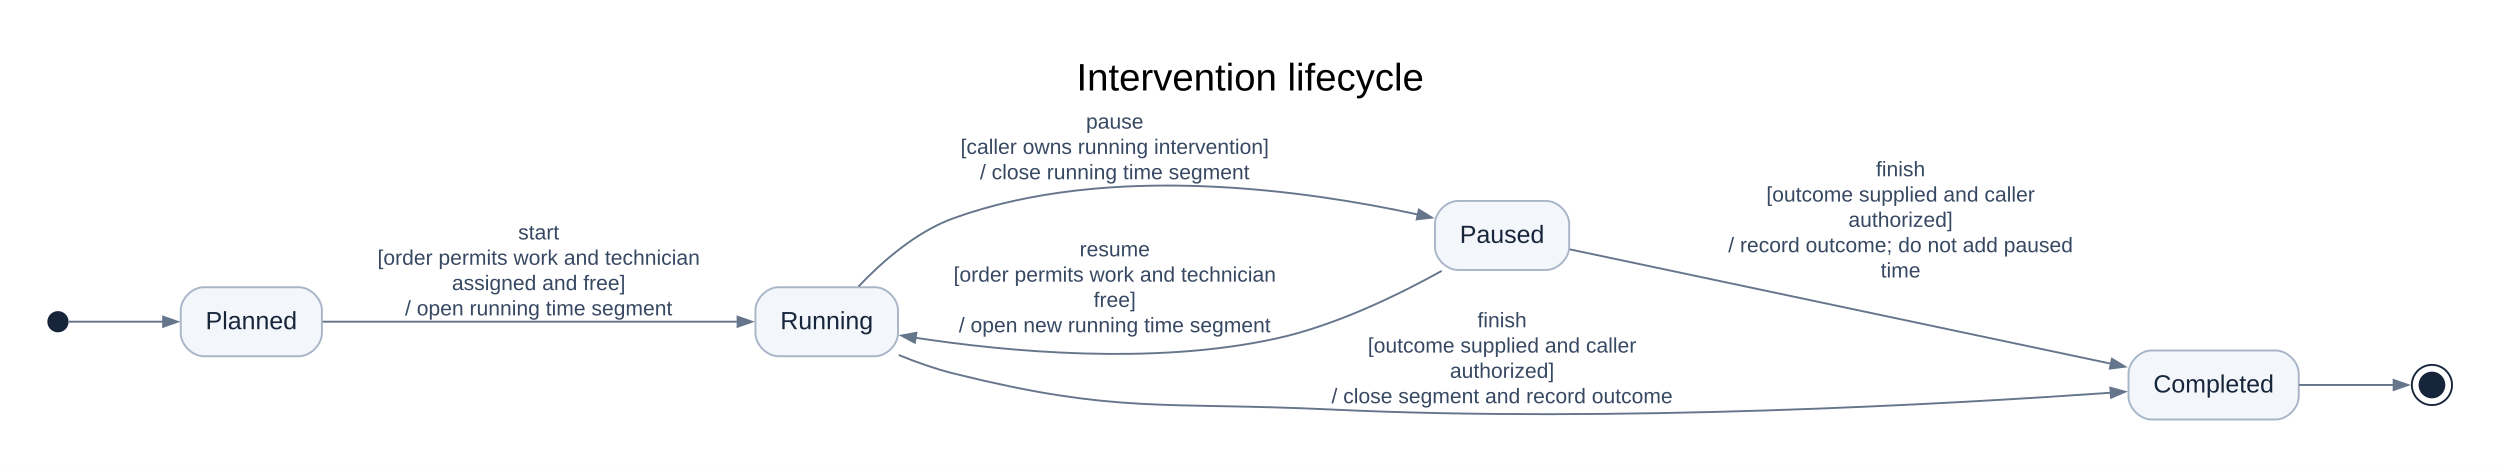
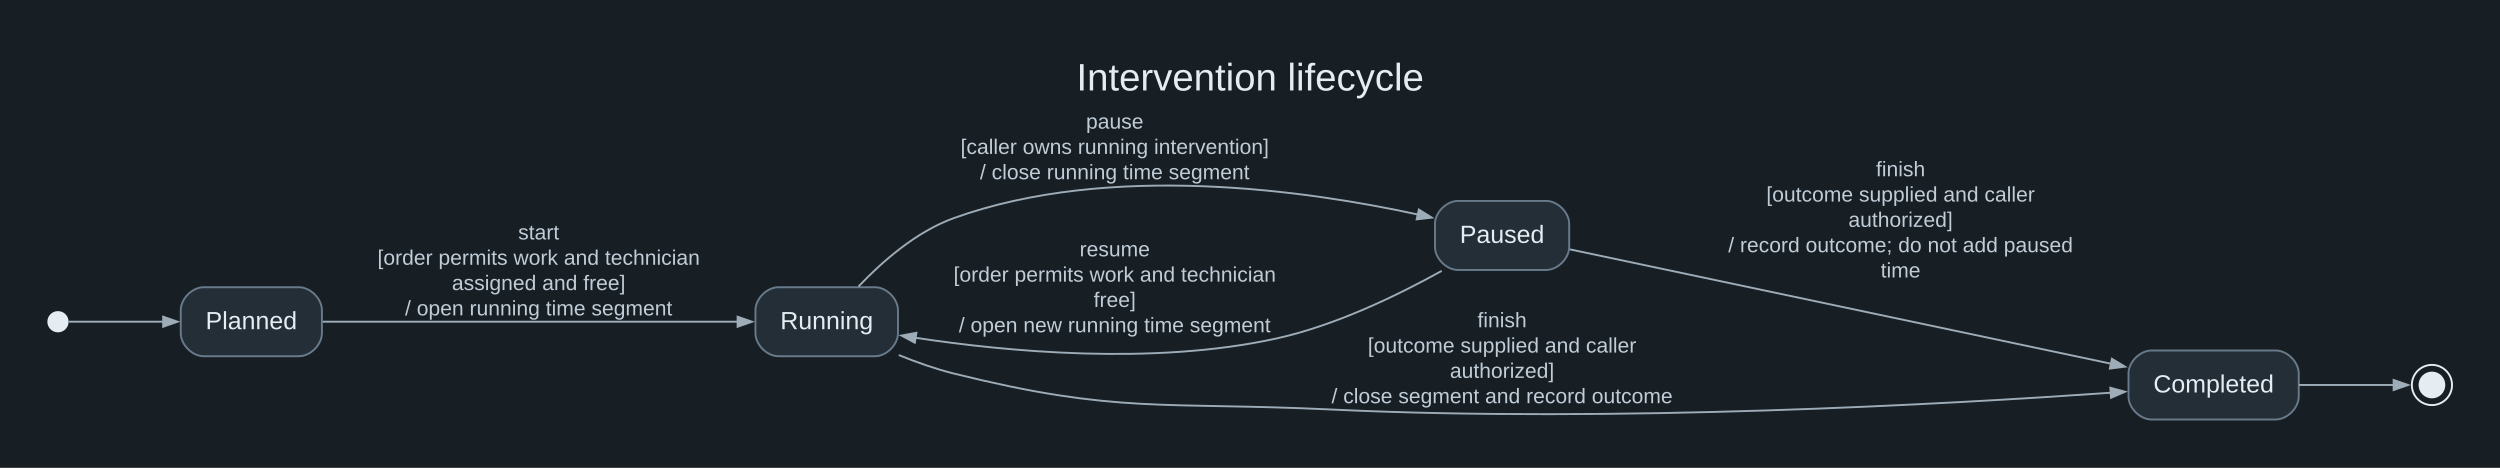
<svg xmlns="http://www.w3.org/2000/svg" width="1304pt" height="244pt" viewBox="0.00 0.00 1304.00 244.00">
  <g id="graph0" class="graph" transform="scale(1 1) rotate(0) translate(25.2 218.81)">
-     <polygon fill="#ffffff" stroke="none" points="-25.2,25.2 -25.2,-218.81 1278.98,-218.81 1278.98,25.2 -25.2,25.2" />
-     <text xml:space="preserve" text-anchor="middle" x="626.89" y="-171.61" font-family="Arial" font-size="20.00">Intervention lifecycle</text>
+     <polygon fill="#171e24" stroke="none" points="-25.2,25.2 -25.2,-218.81 1278.98,-218.81 1278.98,25.2 -25.2,25.2" />
+     <text xml:space="preserve" text-anchor="middle" x="626.89" y="-171.61" font-family="Arial" font-size="20.00" fill="#e5edf3">Intervention lifecycle</text>
    <g id="node1" class="node">
-       <ellipse fill="#17253b" stroke="#17253b" cx="5.04" cy="-51" rx="5.04" ry="5.04" />
+       <ellipse fill="#e5edf3" stroke="#e5edf3" cx="5.04" cy="-51" rx="5.04" ry="5.04" />
    </g>
    <g id="node2" class="node">
-       <path fill="#f3f6fa" stroke="#a8b5c7" d="M130.71,-69C130.71,-69 81.08,-69 81.08,-69 75.08,-69 69.08,-63 69.08,-57 69.08,-57 69.08,-45 69.08,-45 69.08,-39 75.08,-33 81.08,-33 81.08,-33 130.71,-33 130.71,-33 136.71,-33 142.71,-39 142.71,-45 142.71,-45 142.71,-57 142.71,-57 142.71,-63 136.71,-69 130.71,-69" />
-       <text xml:space="preserve" text-anchor="middle" x="105.89" y="-47.1" font-family="Arial" font-size="13.00" fill="#17253b">Planned</text>
+       <path fill="#232e37" stroke="#697b8b" d="M130.71,-69C130.71,-69 81.08,-69 81.08,-69 75.08,-69 69.08,-63 69.08,-57 69.08,-57 69.08,-45 69.08,-45 69.08,-39 75.08,-33 81.08,-33 81.08,-33 130.71,-33 130.71,-33 136.71,-33 142.71,-39 142.71,-45 142.71,-45 142.71,-57 142.71,-57 142.71,-63 136.71,-69 130.71,-69" />
+       <text xml:space="preserve" text-anchor="middle" x="105.89" y="-47.1" font-family="Arial" font-size="13.00" fill="#e5edf3">Planned</text>
    </g>
    <g id="edge1" class="edge">
-       <path fill="none" stroke="#65758c" d="M10.54,-51C19.45,-51 40.18,-51 59.94,-51" />
-       <polygon fill="#65758c" stroke="#65758c" points="59.9,-53.63 67.4,-51 59.9,-48.38 59.9,-53.63" />
+       <path fill="none" stroke="#9eacb7" d="M10.54,-51C19.45,-51 40.18,-51 59.94,-51" />
+       <polygon fill="#9eacb7" stroke="#9eacb7" points="59.9,-53.63 67.4,-51 59.9,-48.38 59.9,-53.63" />
    </g>
    <g id="node3" class="node">
-       <path fill="#f3f6fa" stroke="#a8b5c7" d="M431.19,-69C431.19,-69 380.84,-69 380.84,-69 374.84,-69 368.84,-63 368.84,-57 368.84,-57 368.84,-45 368.84,-45 368.84,-39 374.84,-33 380.84,-33 380.84,-33 431.19,-33 431.19,-33 437.19,-33 443.19,-39 443.19,-45 443.19,-45 443.19,-57 443.19,-57 443.19,-63 437.19,-69 431.19,-69" />
-       <text xml:space="preserve" text-anchor="middle" x="406.01" y="-47.1" font-family="Arial" font-size="13.00" fill="#17253b">Running</text>
+       <path fill="#232e37" stroke="#697b8b" d="M431.19,-69C431.19,-69 380.84,-69 380.84,-69 374.84,-69 368.84,-63 368.84,-57 368.84,-57 368.84,-45 368.84,-45 368.84,-39 374.84,-33 380.84,-33 380.84,-33 431.19,-33 431.19,-33 437.19,-33 443.19,-39 443.19,-45 443.19,-45 443.19,-57 443.19,-57 443.19,-63 437.19,-69 431.19,-69" />
+       <text xml:space="preserve" text-anchor="middle" x="406.01" y="-47.1" font-family="Arial" font-size="13.00" fill="#e5edf3">Running</text>
    </g>
    <g id="edge2" class="edge">
-       <path fill="none" stroke="#65758c" d="M143.15,-51C197.62,-51 300.46,-51 359.77,-51" />
-       <polygon fill="#65758c" stroke="#65758c" points="359.53,-53.63 367.03,-51 359.53,-48.38 359.53,-53.63" />
-       <text xml:space="preserve" text-anchor="middle" x="255.77" y="-93.9" font-family="Arial" font-size="11.00" fill="#374862">start</text>
-       <text xml:space="preserve" text-anchor="middle" x="255.77" y="-80.7" font-family="Arial" font-size="11.00" fill="#374862">[order permits work and technician</text>
-       <text xml:space="preserve" text-anchor="middle" x="255.77" y="-67.5" font-family="Arial" font-size="11.00" fill="#374862">assigned and free]</text>
-       <text xml:space="preserve" text-anchor="middle" x="255.77" y="-54.3" font-family="Arial" font-size="11.00" fill="#374862">/ open running time segment</text>
+       <path fill="none" stroke="#9eacb7" d="M143.15,-51C197.62,-51 300.46,-51 359.77,-51" />
+       <polygon fill="#9eacb7" stroke="#9eacb7" points="359.53,-53.63 367.03,-51 359.53,-48.38 359.53,-53.63" />
+       <text xml:space="preserve" text-anchor="middle" x="255.77" y="-93.9" font-family="Arial" font-size="11.00" fill="#c0ccd6">start</text>
+       <text xml:space="preserve" text-anchor="middle" x="255.77" y="-80.7" font-family="Arial" font-size="11.00" fill="#c0ccd6">[order permits work and technician</text>
+       <text xml:space="preserve" text-anchor="middle" x="255.77" y="-67.5" font-family="Arial" font-size="11.00" fill="#c0ccd6">assigned and free]</text>
+       <text xml:space="preserve" text-anchor="middle" x="255.77" y="-54.3" font-family="Arial" font-size="11.00" fill="#c0ccd6">/ open running time segment</text>
    </g>
    <g id="node4" class="node">
-       <path fill="#f3f6fa" stroke="#a8b5c7" d="M781.29,-114C781.29,-114 735.28,-114 735.28,-114 729.28,-114 723.28,-108 723.28,-102 723.28,-102 723.28,-90 723.28,-90 723.28,-84 729.28,-78 735.28,-78 735.28,-78 781.29,-78 781.29,-78 787.29,-78 793.29,-84 793.29,-90 793.29,-90 793.29,-102 793.29,-102 793.29,-108 787.29,-114 781.29,-114" />
-       <text xml:space="preserve" text-anchor="middle" x="758.28" y="-92.1" font-family="Arial" font-size="13.00" fill="#17253b">Paused</text>
+       <path fill="#232e37" stroke="#697b8b" d="M781.29,-114C781.29,-114 735.28,-114 735.28,-114 729.28,-114 723.28,-108 723.28,-102 723.28,-102 723.28,-90 723.28,-90 723.28,-84 729.28,-78 735.28,-78 735.28,-78 781.29,-78 781.29,-78 787.29,-78 793.29,-84 793.29,-90 793.29,-90 793.29,-102 793.29,-102 793.29,-108 787.29,-114 781.29,-114" />
+       <text xml:space="preserve" text-anchor="middle" x="758.28" y="-92.1" font-family="Arial" font-size="13.00" fill="#e5edf3">Paused</text>
    </g>
    <g id="edge3" class="edge">
-       <path fill="none" stroke="#65758c" d="M422.6,-69.38C434.65,-82.08 452.56,-97.92 472.19,-105 553.77,-134.41 657.16,-119.37 714.33,-106.93" />
-       <polygon fill="#65758c" stroke="#65758c" points="714.88,-109.5 721.62,-105.3 713.73,-104.38 714.88,-109.5" />
-       <text xml:space="preserve" text-anchor="middle" x="556.25" y="-151.71" font-family="Arial" font-size="11.00" fill="#374862">pause</text>
-       <text xml:space="preserve" text-anchor="middle" x="556.25" y="-138.51" font-family="Arial" font-size="11.00" fill="#374862">[caller owns running intervention]</text>
-       <text xml:space="preserve" text-anchor="middle" x="556.25" y="-125.31" font-family="Arial" font-size="11.00" fill="#374862">/ close running time segment</text>
+       <path fill="none" stroke="#9eacb7" d="M422.6,-69.38C434.65,-82.08 452.56,-97.92 472.19,-105 553.77,-134.41 657.16,-119.37 714.33,-106.93" />
+       <polygon fill="#9eacb7" stroke="#9eacb7" points="714.88,-109.5 721.62,-105.3 713.73,-104.38 714.88,-109.5" />
+       <text xml:space="preserve" text-anchor="middle" x="556.25" y="-151.71" font-family="Arial" font-size="11.00" fill="#c0ccd6">pause</text>
+       <text xml:space="preserve" text-anchor="middle" x="556.25" y="-138.51" font-family="Arial" font-size="11.00" fill="#c0ccd6">[caller owns running intervention]</text>
+       <text xml:space="preserve" text-anchor="middle" x="556.25" y="-125.31" font-family="Arial" font-size="11.00" fill="#c0ccd6">/ close running time segment</text>
    </g>
    <g id="node5" class="node">
-       <path fill="#f3f6fa" stroke="#a8b5c7" d="M1161.82,-36C1161.82,-36 1097.03,-36 1097.03,-36 1091.03,-36 1085.03,-30 1085.03,-24 1085.03,-24 1085.03,-12 1085.03,-12 1085.03,-6 1091.03,0 1097.03,0 1097.03,0 1161.82,0 1161.82,0 1167.82,0 1173.82,-6 1173.82,-12 1173.82,-12 1173.82,-24 1173.82,-24 1173.82,-30 1167.82,-36 1161.82,-36" />
-       <text xml:space="preserve" text-anchor="middle" x="1129.43" y="-14.1" font-family="Arial" font-size="13.00" fill="#17253b">Completed</text>
+       <path fill="#232e37" stroke="#697b8b" d="M1161.82,-36C1161.82,-36 1097.03,-36 1097.03,-36 1091.03,-36 1085.03,-30 1085.03,-24 1085.03,-24 1085.03,-12 1085.03,-12 1085.03,-6 1091.03,0 1097.03,0 1097.03,0 1161.82,0 1161.82,0 1167.82,0 1173.82,-6 1173.82,-12 1173.82,-12 1173.82,-24 1173.82,-24 1173.82,-30 1167.82,-36 1161.82,-36" />
+       <text xml:space="preserve" text-anchor="middle" x="1129.43" y="-14.1" font-family="Arial" font-size="13.00" fill="#e5edf3">Completed</text>
    </g>
    <g id="edge5" class="edge">
-       <path fill="none" stroke="#65758c" d="M443.59,-33.62C452.75,-29.89 462.68,-26.37 472.19,-24 557.59,-2.74 581.41,-9.38 669.32,-5.2 816.48,1.8 990.37,-7.97 1075.75,-13.95" />
-       <polygon fill="#65758c" stroke="#65758c" points="1075.55,-16.57 1083.22,-14.48 1075.92,-11.33 1075.55,-16.57" />
-       <text xml:space="preserve" text-anchor="middle" x="758.28" y="-48.1" font-family="Arial" font-size="11.00" fill="#374862">finish</text>
-       <text xml:space="preserve" text-anchor="middle" x="758.28" y="-34.9" font-family="Arial" font-size="11.00" fill="#374862">[outcome supplied and caller</text>
-       <text xml:space="preserve" text-anchor="middle" x="758.28" y="-21.7" font-family="Arial" font-size="11.00" fill="#374862">authorized]</text>
-       <text xml:space="preserve" text-anchor="middle" x="758.28" y="-8.5" font-family="Arial" font-size="11.00" fill="#374862">/ close segment and record outcome</text>
+       <path fill="none" stroke="#9eacb7" d="M443.59,-33.62C452.75,-29.89 462.68,-26.37 472.19,-24 557.59,-2.74 581.41,-9.38 669.32,-5.2 816.48,1.8 990.37,-7.97 1075.75,-13.95" />
+       <polygon fill="#9eacb7" stroke="#9eacb7" points="1075.55,-16.57 1083.22,-14.48 1075.92,-11.33 1075.55,-16.57" />
+       <text xml:space="preserve" text-anchor="middle" x="758.28" y="-48.1" font-family="Arial" font-size="11.00" fill="#c0ccd6">finish</text>
+       <text xml:space="preserve" text-anchor="middle" x="758.28" y="-34.9" font-family="Arial" font-size="11.00" fill="#c0ccd6">[outcome supplied and caller</text>
+       <text xml:space="preserve" text-anchor="middle" x="758.28" y="-21.7" font-family="Arial" font-size="11.00" fill="#c0ccd6">authorized]</text>
+       <text xml:space="preserve" text-anchor="middle" x="758.28" y="-8.5" font-family="Arial" font-size="11.00" fill="#c0ccd6">/ close segment and record outcome</text>
    </g>
    <g id="edge4" class="edge">
-       <path fill="none" stroke="#65758c" d="M726.8,-77.53C703.92,-64.8 671.32,-48.99 640.32,-42.2 576.15,-28.15 499.73,-35.41 452.29,-42.64" />
-       <polygon fill="#65758c" stroke="#65758c" points="451.98,-40.03 444.98,-43.79 452.8,-45.22 451.98,-40.03" />
-       <text xml:space="preserve" text-anchor="middle" x="556.25" y="-85.1" font-family="Arial" font-size="11.00" fill="#374862">resume</text>
-       <text xml:space="preserve" text-anchor="middle" x="556.25" y="-71.9" font-family="Arial" font-size="11.00" fill="#374862">[order permits work and technician</text>
-       <text xml:space="preserve" text-anchor="middle" x="556.25" y="-58.7" font-family="Arial" font-size="11.00" fill="#374862">free]</text>
-       <text xml:space="preserve" text-anchor="middle" x="556.25" y="-45.5" font-family="Arial" font-size="11.00" fill="#374862">/ open new running time segment</text>
+       <path fill="none" stroke="#9eacb7" d="M726.8,-77.53C703.92,-64.8 671.32,-48.99 640.32,-42.2 576.15,-28.15 499.73,-35.41 452.29,-42.64" />
+       <polygon fill="#9eacb7" stroke="#9eacb7" points="451.98,-40.03 444.98,-43.79 452.8,-45.22 451.98,-40.03" />
+       <text xml:space="preserve" text-anchor="middle" x="556.25" y="-85.1" font-family="Arial" font-size="11.00" fill="#c0ccd6">resume</text>
+       <text xml:space="preserve" text-anchor="middle" x="556.25" y="-71.9" font-family="Arial" font-size="11.00" fill="#c0ccd6">[order permits work and technician</text>
+       <text xml:space="preserve" text-anchor="middle" x="556.25" y="-58.7" font-family="Arial" font-size="11.00" fill="#c0ccd6">free]</text>
+       <text xml:space="preserve" text-anchor="middle" x="556.25" y="-45.5" font-family="Arial" font-size="11.00" fill="#c0ccd6">/ open new running time segment</text>
    </g>
    <g id="edge6" class="edge">
-       <path fill="none" stroke="#65758c" d="M793.68,-88.73C858.57,-75.02 999.39,-45.27 1076.09,-29.06" />
-       <polygon fill="#65758c" stroke="#65758c" points="1076.38,-31.68 1083.18,-27.56 1075.3,-26.54 1076.38,-31.68" />
-       <text xml:space="preserve" text-anchor="middle" x="966.14" y="-126.87" font-family="Arial" font-size="11.00" fill="#374862">finish</text>
-       <text xml:space="preserve" text-anchor="middle" x="966.14" y="-113.67" font-family="Arial" font-size="11.00" fill="#374862">[outcome supplied and caller</text>
-       <text xml:space="preserve" text-anchor="middle" x="966.14" y="-100.47" font-family="Arial" font-size="11.00" fill="#374862">authorized]</text>
-       <text xml:space="preserve" text-anchor="middle" x="966.14" y="-87.27" font-family="Arial" font-size="11.00" fill="#374862">/ record outcome; do not add paused</text>
-       <text xml:space="preserve" text-anchor="middle" x="966.14" y="-74.07" font-family="Arial" font-size="11.00" fill="#374862">time</text>
+       <path fill="none" stroke="#9eacb7" d="M793.68,-88.73C858.57,-75.02 999.39,-45.27 1076.09,-29.06" />
+       <polygon fill="#9eacb7" stroke="#9eacb7" points="1076.38,-31.68 1083.18,-27.56 1075.3,-26.54 1076.38,-31.68" />
+       <text xml:space="preserve" text-anchor="middle" x="966.14" y="-126.87" font-family="Arial" font-size="11.00" fill="#c0ccd6">finish</text>
+       <text xml:space="preserve" text-anchor="middle" x="966.14" y="-113.67" font-family="Arial" font-size="11.00" fill="#c0ccd6">[outcome supplied and caller</text>
+       <text xml:space="preserve" text-anchor="middle" x="966.14" y="-100.47" font-family="Arial" font-size="11.00" fill="#c0ccd6">authorized]</text>
+       <text xml:space="preserve" text-anchor="middle" x="966.14" y="-87.27" font-family="Arial" font-size="11.00" fill="#c0ccd6">/ record outcome; do not add paused</text>
+       <text xml:space="preserve" text-anchor="middle" x="966.14" y="-74.07" font-family="Arial" font-size="11.00" fill="#c0ccd6">time</text>
    </g>
    <g id="node6" class="node">
-       <ellipse fill="#17253b" stroke="#17253b" cx="1243.3" cy="-18" rx="6.48" ry="6.48" />
-       <ellipse fill="none" stroke="#17253b" cx="1243.3" cy="-18" rx="10.48" ry="10.48" />
+       <ellipse fill="#e5edf3" stroke="#e5edf3" cx="1243.3" cy="-18" rx="6.48" ry="6.48" />
+       <ellipse fill="none" stroke="#e5edf3" cx="1243.3" cy="-18" rx="10.48" ry="10.48" />
    </g>
    <g id="edge7" class="edge">
-       <path fill="none" stroke="#65758c" d="M1174,-18C1191.18,-18 1210,-18 1223.52,-18" />
-       <polygon fill="#65758c" stroke="#65758c" points="1223.32,-20.63 1230.82,-18 1223.32,-15.38 1223.32,-20.63" />
+       <path fill="none" stroke="#9eacb7" d="M1174,-18C1191.18,-18 1210,-18 1223.52,-18" />
+       <polygon fill="#9eacb7" stroke="#9eacb7" points="1223.32,-20.63 1230.82,-18 1223.32,-15.38 1223.32,-20.63" />
    </g>
  </g>
</svg>
